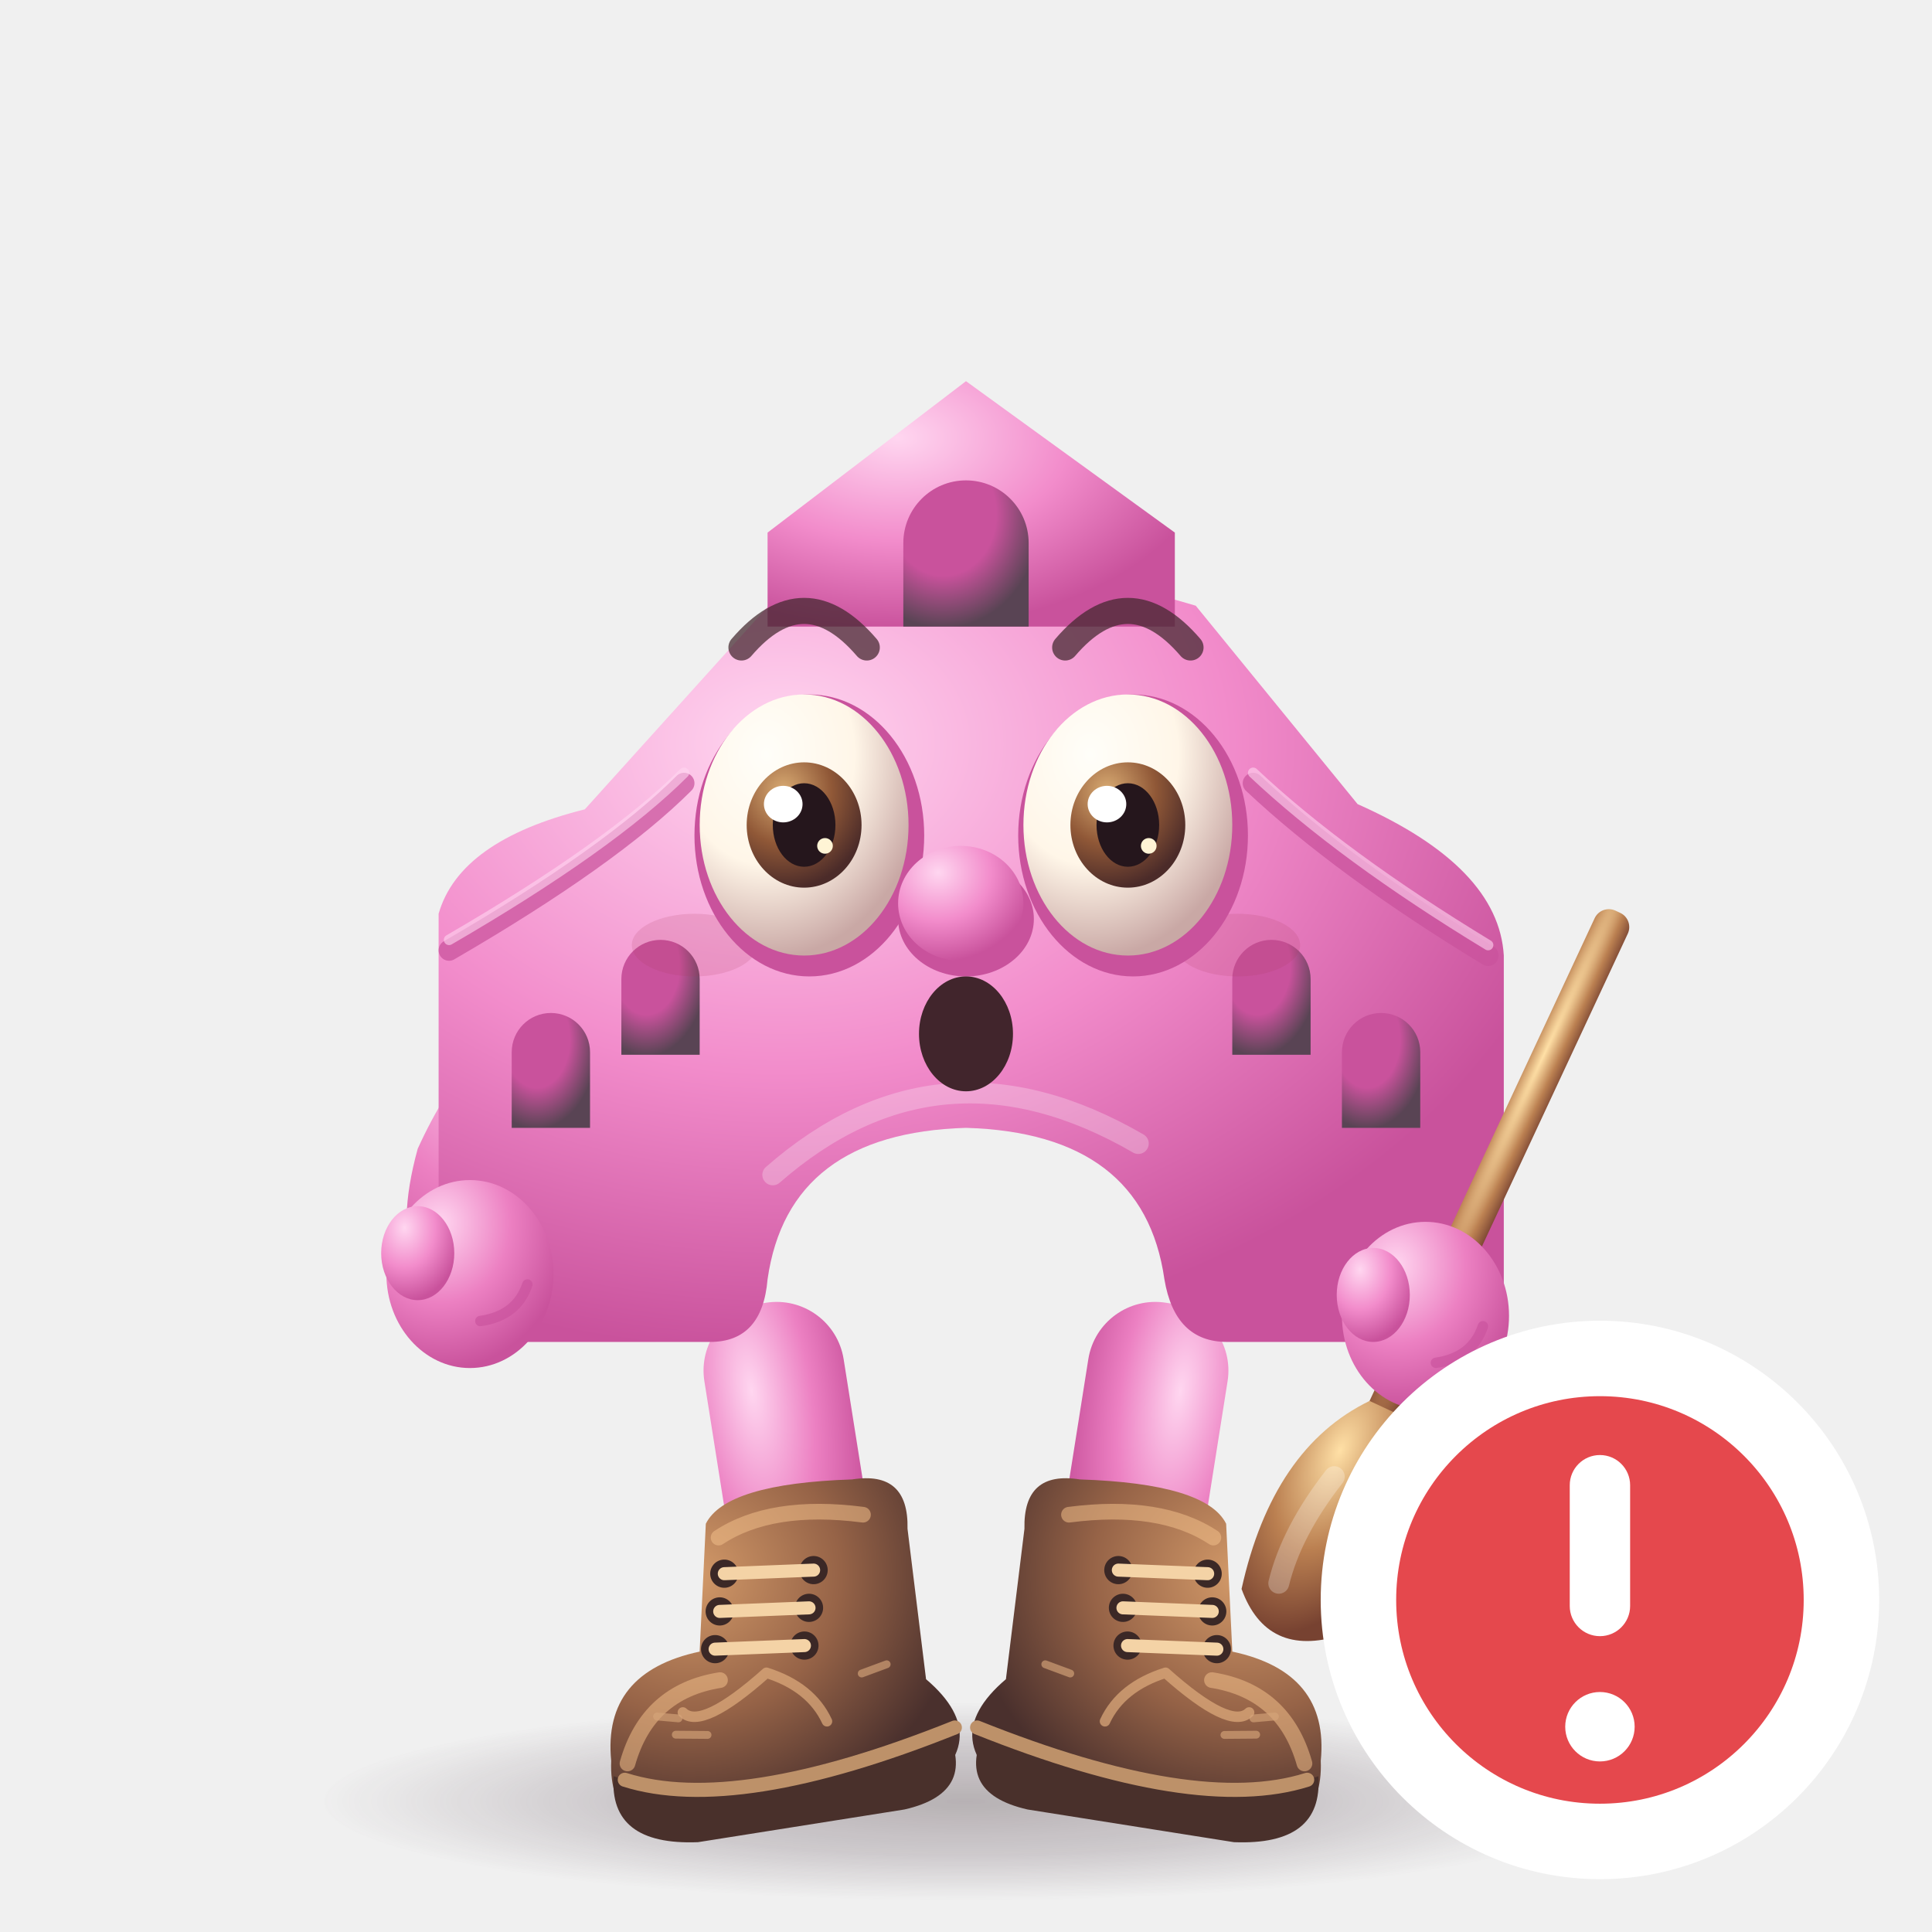
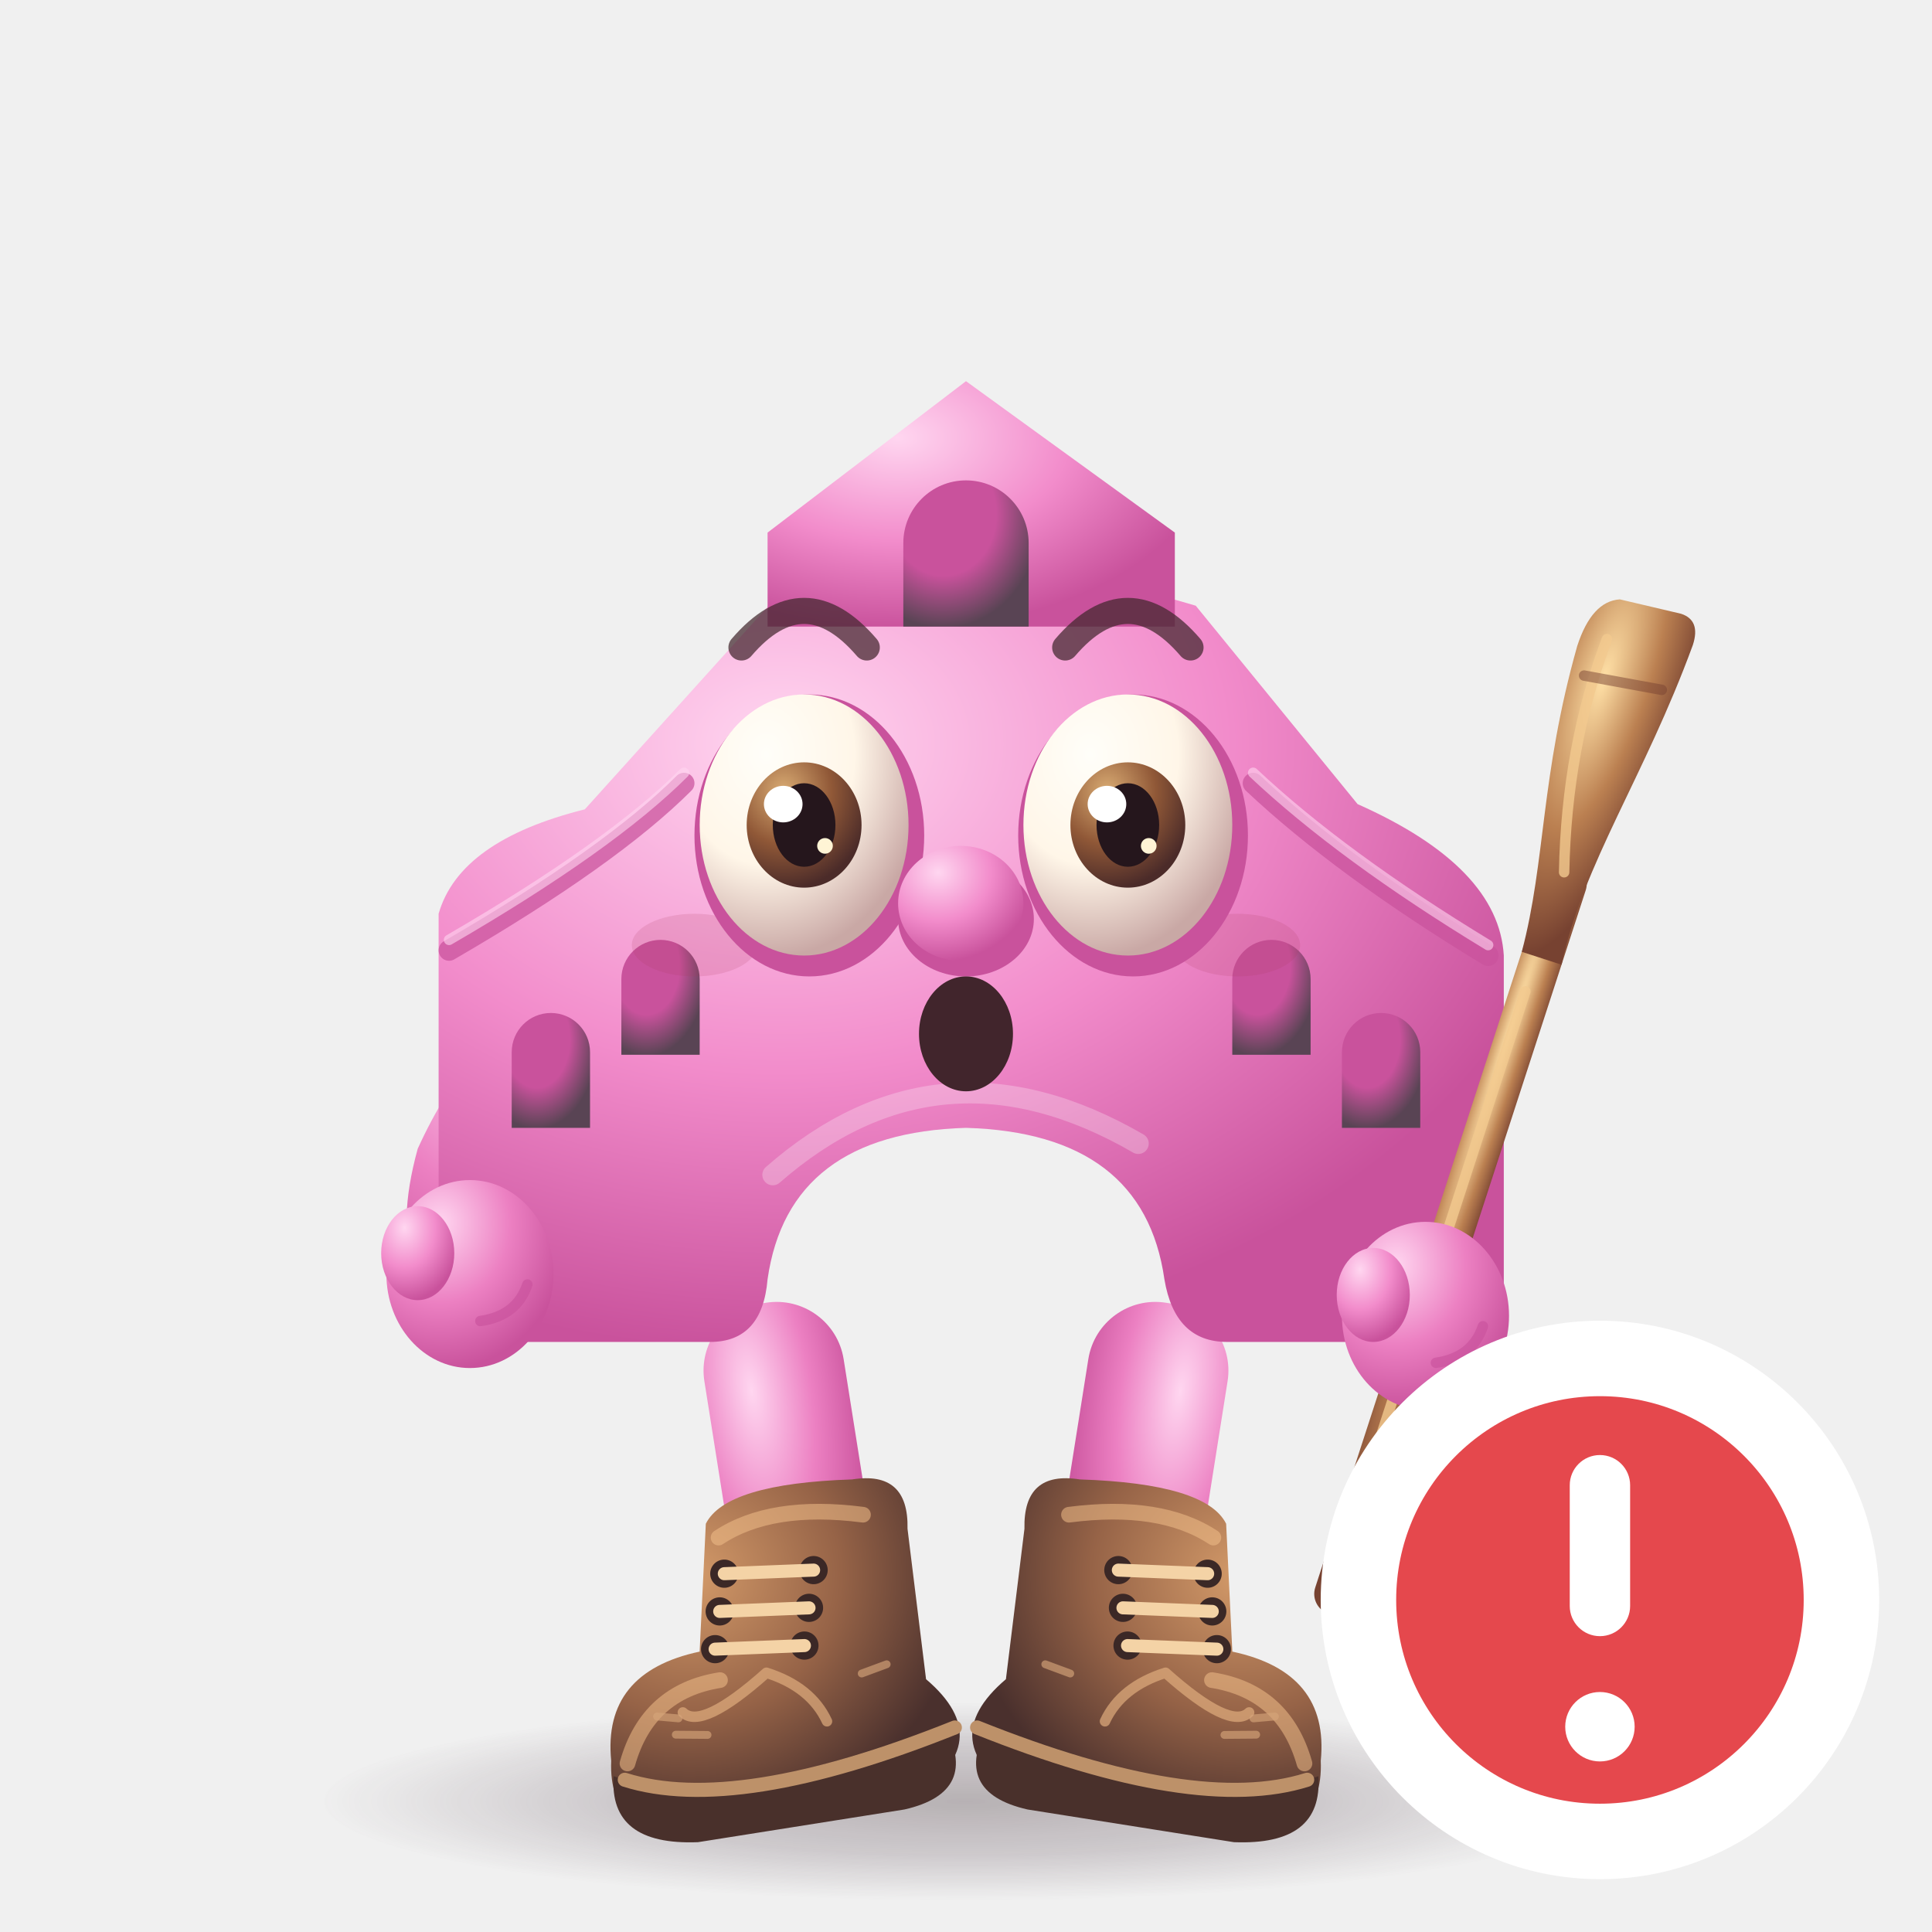
<svg xmlns="http://www.w3.org/2000/svg" viewBox="0 0 64 64" width="160" height="160" role="img" aria-label="Venice, Channels, escalated">
  <defs>
    <radialGradient id="sm-venice-clay" cx="32%" cy="23%" r="78%">
      <stop offset="0" stop-color="#FFD6F0" />
      <stop offset="0.54" stop-color="#F28CCB" />
      <stop offset="1" stop-color="#C9529C" />
    </radialGradient>
    <radialGradient id="sm-venice-arm" cx="32%" cy="23%" r="78%">
      <stop offset="0" stop-color="#FFD6F0" />
      <stop offset="0.54" stop-color="#EC80C2" />
      <stop offset="1" stop-color="#C9529C" />
    </radialGradient>
    <radialGradient id="sm-venice-recess" cx="32%" cy="23%" r="78%">
      <stop offset="0" stop-color="#C9529C" />
      <stop offset="0.54" stop-color="#C9529C" />
      <stop offset="1" stop-color="#594454" />
    </radialGradient>
    <radialGradient id="sm-venice-boot" cx="32%" cy="23%" r="78%">
      <stop offset="0" stop-color="#d39a69" />
      <stop offset="0.54" stop-color="#966347" />
      <stop offset="1" stop-color="#4a302d" />
    </radialGradient>
    <radialGradient id="sm-venice-wood" cx="32%" cy="23%" r="78%">
      <stop offset="0" stop-color="#ffe0a6" />
      <stop offset="0.54" stop-color="#bb8051" />
      <stop offset="1" stop-color="#774231" />
    </radialGradient>
    <radialGradient id="sm-venice-gold" cx="32%" cy="23%" r="78%">
      <stop offset="0" stop-color="#fff5bb" />
      <stop offset="0.54" stop-color="#ebba54" />
      <stop offset="1" stop-color="#aa612e" />
    </radialGradient>
    <radialGradient id="sm-venice-red" cx="32%" cy="23%" r="78%">
      <stop offset="0" stop-color="#ffb3a4" />
      <stop offset="0.54" stop-color="#e47065" />
      <stop offset="1" stop-color="#a53247" />
    </radialGradient>
    <radialGradient id="sm-venice-white" cx="32%" cy="23%" r="78%">
      <stop offset="0" stop-color="#fffef9" />
      <stop offset="0.54" stop-color="#fff6e8" />
      <stop offset="1" stop-color="#c9a8a5" />
    </radialGradient>
    <radialGradient id="sm-venice-iris" cx="32%" cy="23%" r="78%">
      <stop offset="0" stop-color="#d9ab73" />
      <stop offset="0.54" stop-color="#905837" />
      <stop offset="1" stop-color="#4b2b29" />
    </radialGradient>
    <radialGradient id="sm-venice-floor">
      <stop stop-color="#38252e" stop-opacity=".31" />
      <stop offset=".55" stop-color="#483442" stop-opacity=".2" />
      <stop offset="1" stop-color="#483442" stop-opacity="0" />
    </radialGradient>
  </defs>
  <g transform="scale(0.17297) translate(35 0)">
    <ellipse cx="150" cy="345" rx="123" ry="19" fill="url(#sm-venice-floor)" />
    <g transform="translate(119 302) rotate(-9) scale(1 1)">
      <rect x="-13" y="-53" width="27" height="71" rx="13" fill="url(#sm-venice-arm)" />
      <path d="M-17-13Q-12-20 12-17Q23-17 21-6L20 23Q32 37 14 45H-27Q-45 44-42 29Q-41 12-22 11Z" fill="url(#sm-venice-boot)" />
      <path d="M-42 32Q-24 42 22 32Q27 46 12 47H-28Q-45 45-42 32Z" fill="#49302b" />
      <path d="M-40 33Q-20 43 24 33" fill="none" stroke="#bd9169" stroke-width="2.7" stroke-linecap="round" stroke-linejoin="round" />
      <path d="M-39 30Q-33 17-19 17M-15-10Q-4-15 13-10" fill="none" stroke="#f1bd89" stroke-width="3" opacity="0.55" stroke-linecap="round" stroke-linejoin="round" />
      <ellipse cx="-15" cy="-3" rx="2.7" ry="2.7" fill="#3b2826" />
      <ellipse cx="2" cy="-1" rx="2.7" ry="2.7" fill="#3b2826" />
      <path d="M-15 -3l17 2" fill="none" stroke="#f4d3a6" stroke-width="2.5" stroke-linecap="round" stroke-linejoin="round" />
      <ellipse cx="-17" cy="4" rx="2.7" ry="2.7" fill="#3b2826" />
      <ellipse cx="0" cy="6" rx="2.7" ry="2.7" fill="#3b2826" />
      <path d="M-17 4l17 2" fill="none" stroke="#f4d3a6" stroke-width="2.5" stroke-linecap="round" stroke-linejoin="round" />
      <ellipse cx="-19" cy="11" rx="2.7" ry="2.7" fill="#3b2826" />
      <ellipse cx="-2" cy="13" rx="2.7" ry="2.7" fill="#3b2826" />
      <path d="M-19 11l17 2" fill="none" stroke="#f4d3a6" stroke-width="2.5" stroke-linecap="round" stroke-linejoin="round" />
      <path d="M-10 17q-14 9-17 5M-10 17q8 4 10 11" fill="none" stroke="#dfad7d" stroke-width="2" opacity="0.7" stroke-linecap="round" stroke-linejoin="round" />
      <path d="M-29 26l6 1m-9-5l4 1m36-3l5-1" fill="none" stroke="#d5a47a" stroke-width="1.5" opacity="0.65" stroke-linecap="round" stroke-linejoin="round" />
    </g>
    <g transform="translate(181 302) rotate(9) scale(-1 1)">
      <rect x="-13" y="-53" width="27" height="71" rx="13" fill="url(#sm-venice-arm)" />
      <path d="M-17-13Q-12-20 12-17Q23-17 21-6L20 23Q32 37 14 45H-27Q-45 44-42 29Q-41 12-22 11Z" fill="url(#sm-venice-boot)" />
      <path d="M-42 32Q-24 42 22 32Q27 46 12 47H-28Q-45 45-42 32Z" fill="#49302b" />
      <path d="M-40 33Q-20 43 24 33" fill="none" stroke="#bd9169" stroke-width="2.7" stroke-linecap="round" stroke-linejoin="round" />
      <path d="M-39 30Q-33 17-19 17M-15-10Q-4-15 13-10" fill="none" stroke="#f1bd89" stroke-width="3" opacity="0.55" stroke-linecap="round" stroke-linejoin="round" />
      <ellipse cx="-15" cy="-3" rx="2.7" ry="2.7" fill="#3b2826" />
      <ellipse cx="2" cy="-1" rx="2.7" ry="2.7" fill="#3b2826" />
      <path d="M-15 -3l17 2" fill="none" stroke="#f4d3a6" stroke-width="2.5" stroke-linecap="round" stroke-linejoin="round" />
      <ellipse cx="-17" cy="4" rx="2.7" ry="2.7" fill="#3b2826" />
      <ellipse cx="0" cy="6" rx="2.7" ry="2.7" fill="#3b2826" />
      <path d="M-17 4l17 2" fill="none" stroke="#f4d3a6" stroke-width="2.5" stroke-linecap="round" stroke-linejoin="round" />
      <ellipse cx="-19" cy="11" rx="2.7" ry="2.7" fill="#3b2826" />
      <ellipse cx="-2" cy="13" rx="2.7" ry="2.7" fill="#3b2826" />
      <path d="M-19 11l17 2" fill="none" stroke="#f4d3a6" stroke-width="2.5" stroke-linecap="round" stroke-linejoin="round" />
      <path d="M-10 17q-14 9-17 5M-10 17q8 4 10 11" fill="none" stroke="#dfad7d" stroke-width="2" opacity="0.7" stroke-linecap="round" stroke-linejoin="round" />
      <path d="M-29 26l6 1m-9-5l4 1m36-3l5-1" fill="none" stroke="#d5a47a" stroke-width="1.5" opacity="0.65" stroke-linecap="round" stroke-linejoin="round" />
    </g>
    <path d="M111 187Q65 176 45 220Q37 249 59 254Q76 247 76 225L110 211Z" fill="url(#sm-venice-arm)" />
    <path d="M207 183Q238 183 250 239L232 254Q219 209 204 222Z" fill="url(#sm-venice-arm)" />
    <path d="M49 244V175Q53 161 77 155L114 114Q147 102 194 116L225 154Q252 166 253 183V245Q253 257 242 257H200Q190 257 188 245Q184 217 150 216Q116 217 112 245Q111 257 101 257H61Q49 257 49 244Z" fill="url(#sm-venice-clay)" />
    <path d="M112 102L150 73L190 102V120H112Z" fill="url(#sm-venice-clay)" />
    <path d="M138 120v-16a12 12 0 0 1 24 0v16Z" fill="url(#sm-venice-recess)" />
    <path d="M51 182Q82 164 96 150M205 150Q222 166 250 183" fill="none" stroke="#C9529C" stroke-width="4" opacity="0.73" stroke-linecap="round" stroke-linejoin="round" />
    <g transform="translate(0 -2)">
      <path d="M51 182Q82 164 96 150M205 150Q222 166 250 183" fill="none" stroke="#FFD6F0" stroke-width="2" opacity="0.6" stroke-linecap="round" stroke-linejoin="round" />
    </g>
    <path d="M63 216v-14.5a7.5 7.5 0 0 1 15 0v14.5Z" fill="url(#sm-venice-recess)" />
    <path d="M84 202v-14.5a7.5 7.5 0 0 1 15 0v14.5Z" fill="url(#sm-venice-recess)" />
    <path d="M201 202v-14.5a7.5 7.5 0 0 1 15 0v14.5Z" fill="url(#sm-venice-recess)" />
    <path d="M222 216v-14.5a7.5 7.5 0 0 1 15 0v14.5Z" fill="url(#sm-venice-recess)" />
    <path d="M113 225Q145 197 183 219" fill="none" stroke="white" stroke-width="4" opacity="0.26" stroke-linecap="round" stroke-linejoin="round" />
    <ellipse cx="55" cy="244" rx="16" ry="18" fill="url(#sm-venice-arm)" />
    <ellipse cx="45" cy="240" rx="7" ry="9" fill="url(#sm-venice-clay)" />
    <path d="M57 253q7 -1 9 -7" fill="none" stroke="#C9529C" stroke-width="2" opacity="0.65" stroke-linecap="round" stroke-linejoin="round" />
    <g transform="translate(150 158)">
      <ellipse cx="-52" cy="23" rx="12" ry="6" fill="#a63655" opacity=".15" />
      <ellipse cx="52" cy="23" rx="12" ry="6" fill="#a63655" opacity=".15" />
      <g>
        <g transform="translate(-31 0)">
          <path d="M-12 -34Q0 -48 12 -34" fill="none" stroke="#41252C" stroke-width="5" opacity="0.72" stroke-linecap="round" stroke-linejoin="round" />
          <ellipse cx="1" cy="2" rx="22" ry="27" fill="#C9529C" />
          <ellipse cx="0" cy="0" rx="20" ry="25" fill="url(#sm-venice-white)" />
          <ellipse cx="0" cy="0" rx="11" ry="12" fill="url(#sm-venice-iris)" />
          <ellipse cx="0" cy="0" rx="6" ry="8" fill="#25161c" />
          <ellipse cx="-4" cy="-4" rx="3.7" ry="3.5" fill="white" />
          <ellipse cx="4" cy="4" rx="1.5" ry="1.5" fill="#fff4d5" />
        </g>
        <g transform="translate(31 0)">
          <path d="M-12 -34Q0 -48 12 -34" fill="none" stroke="#41252C" stroke-width="5" opacity="0.72" stroke-linecap="round" stroke-linejoin="round" />
          <ellipse cx="1" cy="2" rx="22" ry="27" fill="#C9529C" />
          <ellipse cx="0" cy="0" rx="20" ry="25" fill="url(#sm-venice-white)" />
          <ellipse cx="0" cy="0" rx="11" ry="12" fill="url(#sm-venice-iris)" />
          <ellipse cx="0" cy="0" rx="6" ry="8" fill="#25161c" />
          <ellipse cx="-4" cy="-4" rx="3.7" ry="3.5" fill="white" />
          <ellipse cx="4" cy="4" rx="1.5" ry="1.5" fill="#fff4d5" />
        </g>
      </g>
      <ellipse cx="0" cy="18" rx="13" ry="11" fill="#C9529C" />
      <ellipse cx="-1" cy="15" rx="12" ry="11" fill="url(#sm-venice-clay)" />
      <ellipse cx="0" cy="40" rx="9" ry="11" fill="#41252C" />
    </g>
-     <g transform="rotate(25 241 246)">
-       <rect x="238" y="167" width="7" height="133" rx="3" fill="url(#sm-venice-wood)" />
-       <path d="M238 272Q225 288 231 315Q241 325 252 315Q257 287 245 272Z" fill="url(#sm-venice-wood)" />
-       <path d="M238 288Q235 301 237 311" fill="none" stroke="white" stroke-width="4" opacity="0.26" stroke-linecap="round" stroke-linejoin="round" />
+     <g transform="rotate(18 238 252)">
+       <rect x="234" y="161" width="8" height="151" rx="4" fill="url(#sm-venice-wood)" />
+       <path d="M234 180C233 162 227 147 226 121Q226 112 231 110L243 109Q247 109 247 114C246 141 240 160 242 180Z" fill="url(#sm-venice-wood)" />
+       <path d="M231 118Q230 140 237 163M237 187V303" fill="none" stroke="#f2c98e" stroke-width="2" opacity="0.8" stroke-linecap="round" stroke-linejoin="round" />
+       <path d="M229 126L244 124" fill="none" stroke="#774231" stroke-width="2" opacity="0.5" stroke-linecap="round" stroke-linejoin="round" />
    </g>
    <ellipse cx="238" cy="252" rx="16" ry="18" fill="url(#sm-venice-arm)" />
    <ellipse cx="228" cy="248" rx="7" ry="9" fill="url(#sm-venice-clay)" />
    <path d="M240 261q7 -1 9 -7" fill="none" stroke="#C9529C" stroke-width="2" opacity="0.65" stroke-linecap="round" stroke-linejoin="round" />
  </g>
  <circle cx="53" cy="53" r="8" fill="#e5484d" stroke="#fff" stroke-width="2.5" />
  <rect x="52" y="48.2" width="2" height="6" rx="1" fill="#fff" />
  <circle cx="53" cy="57.2" r="1.15" fill="#fff" />
</svg>
